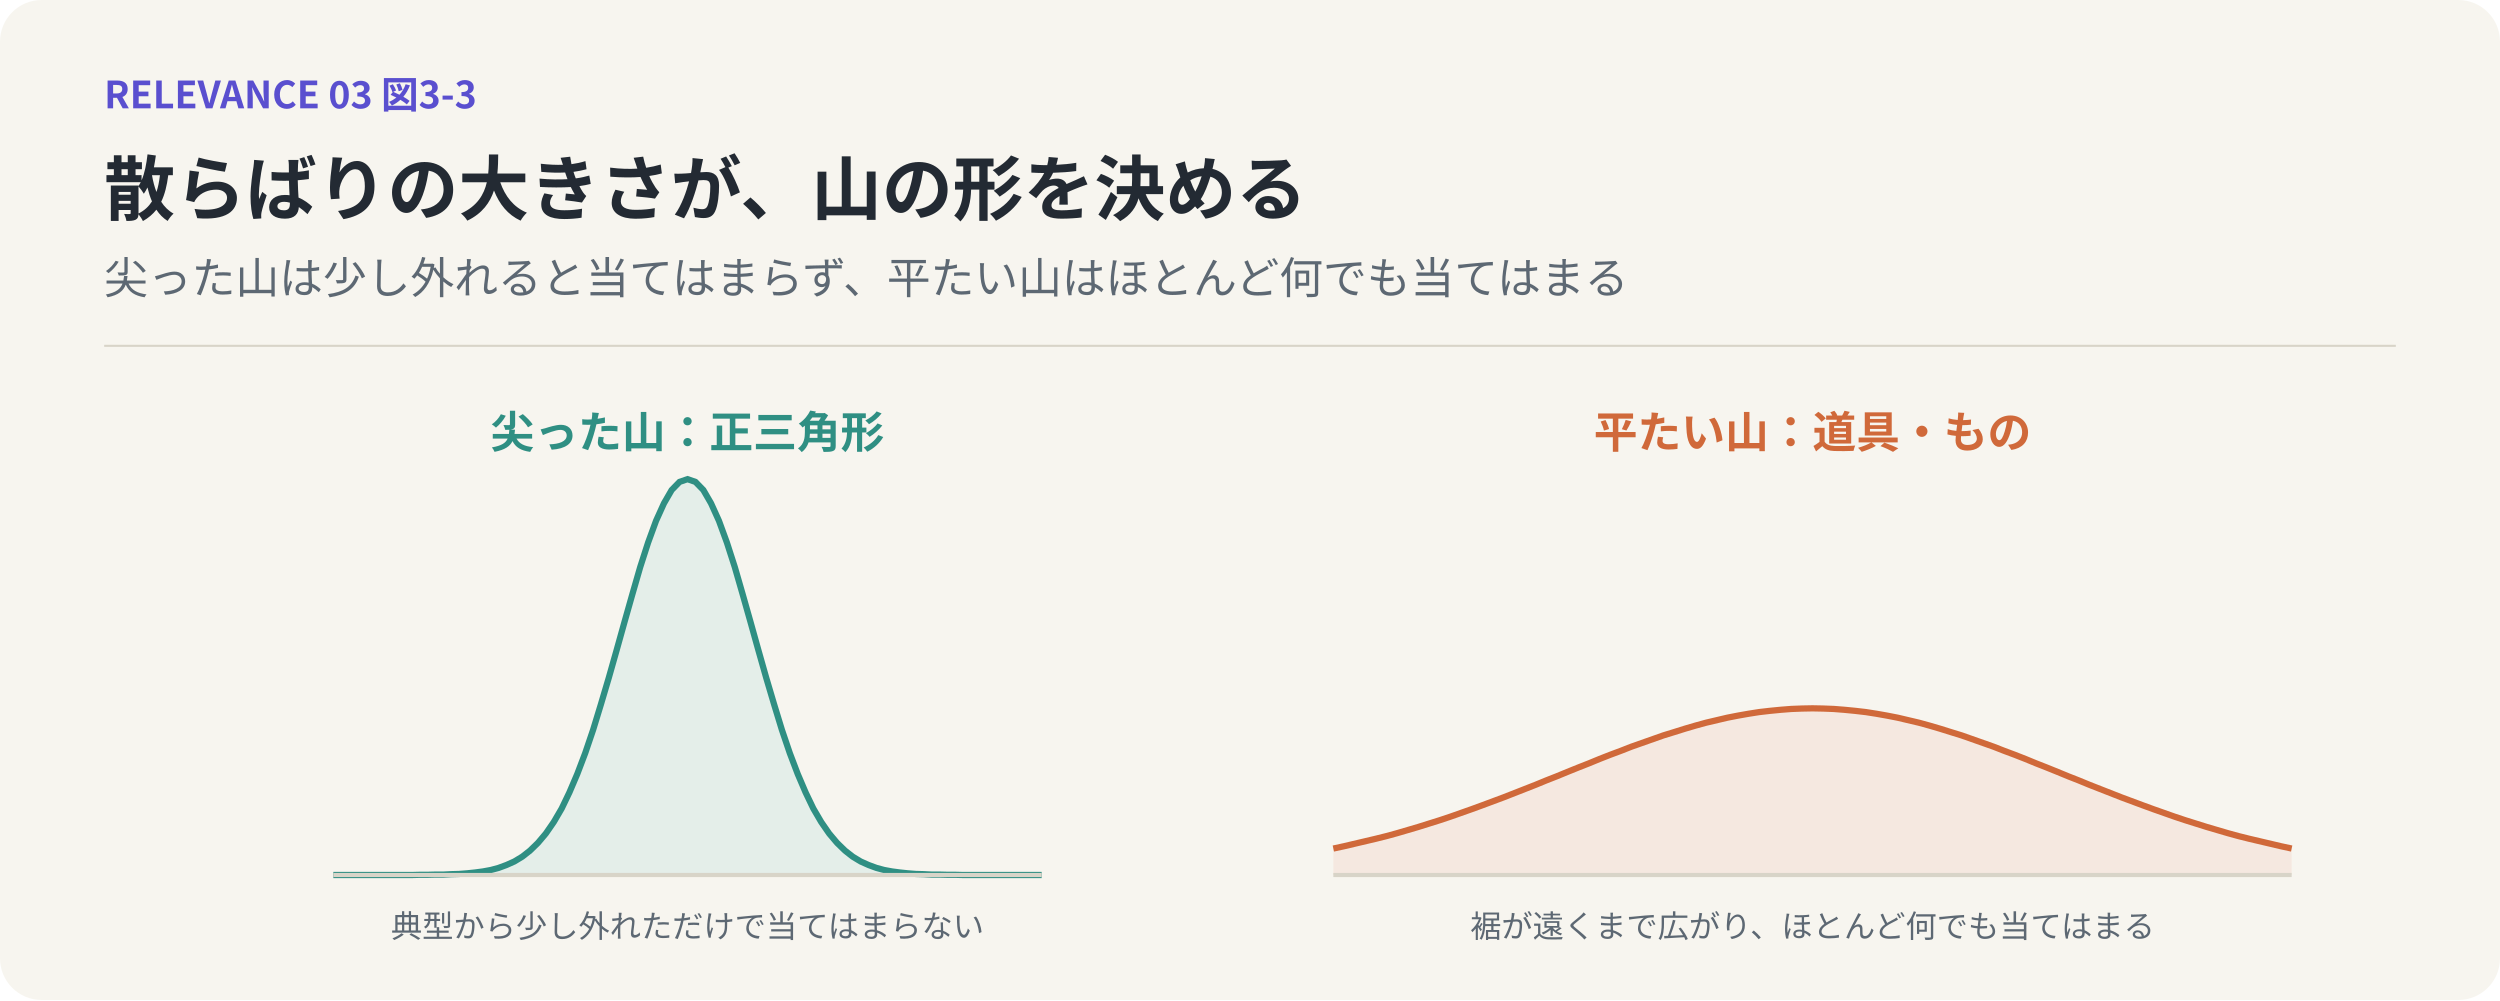
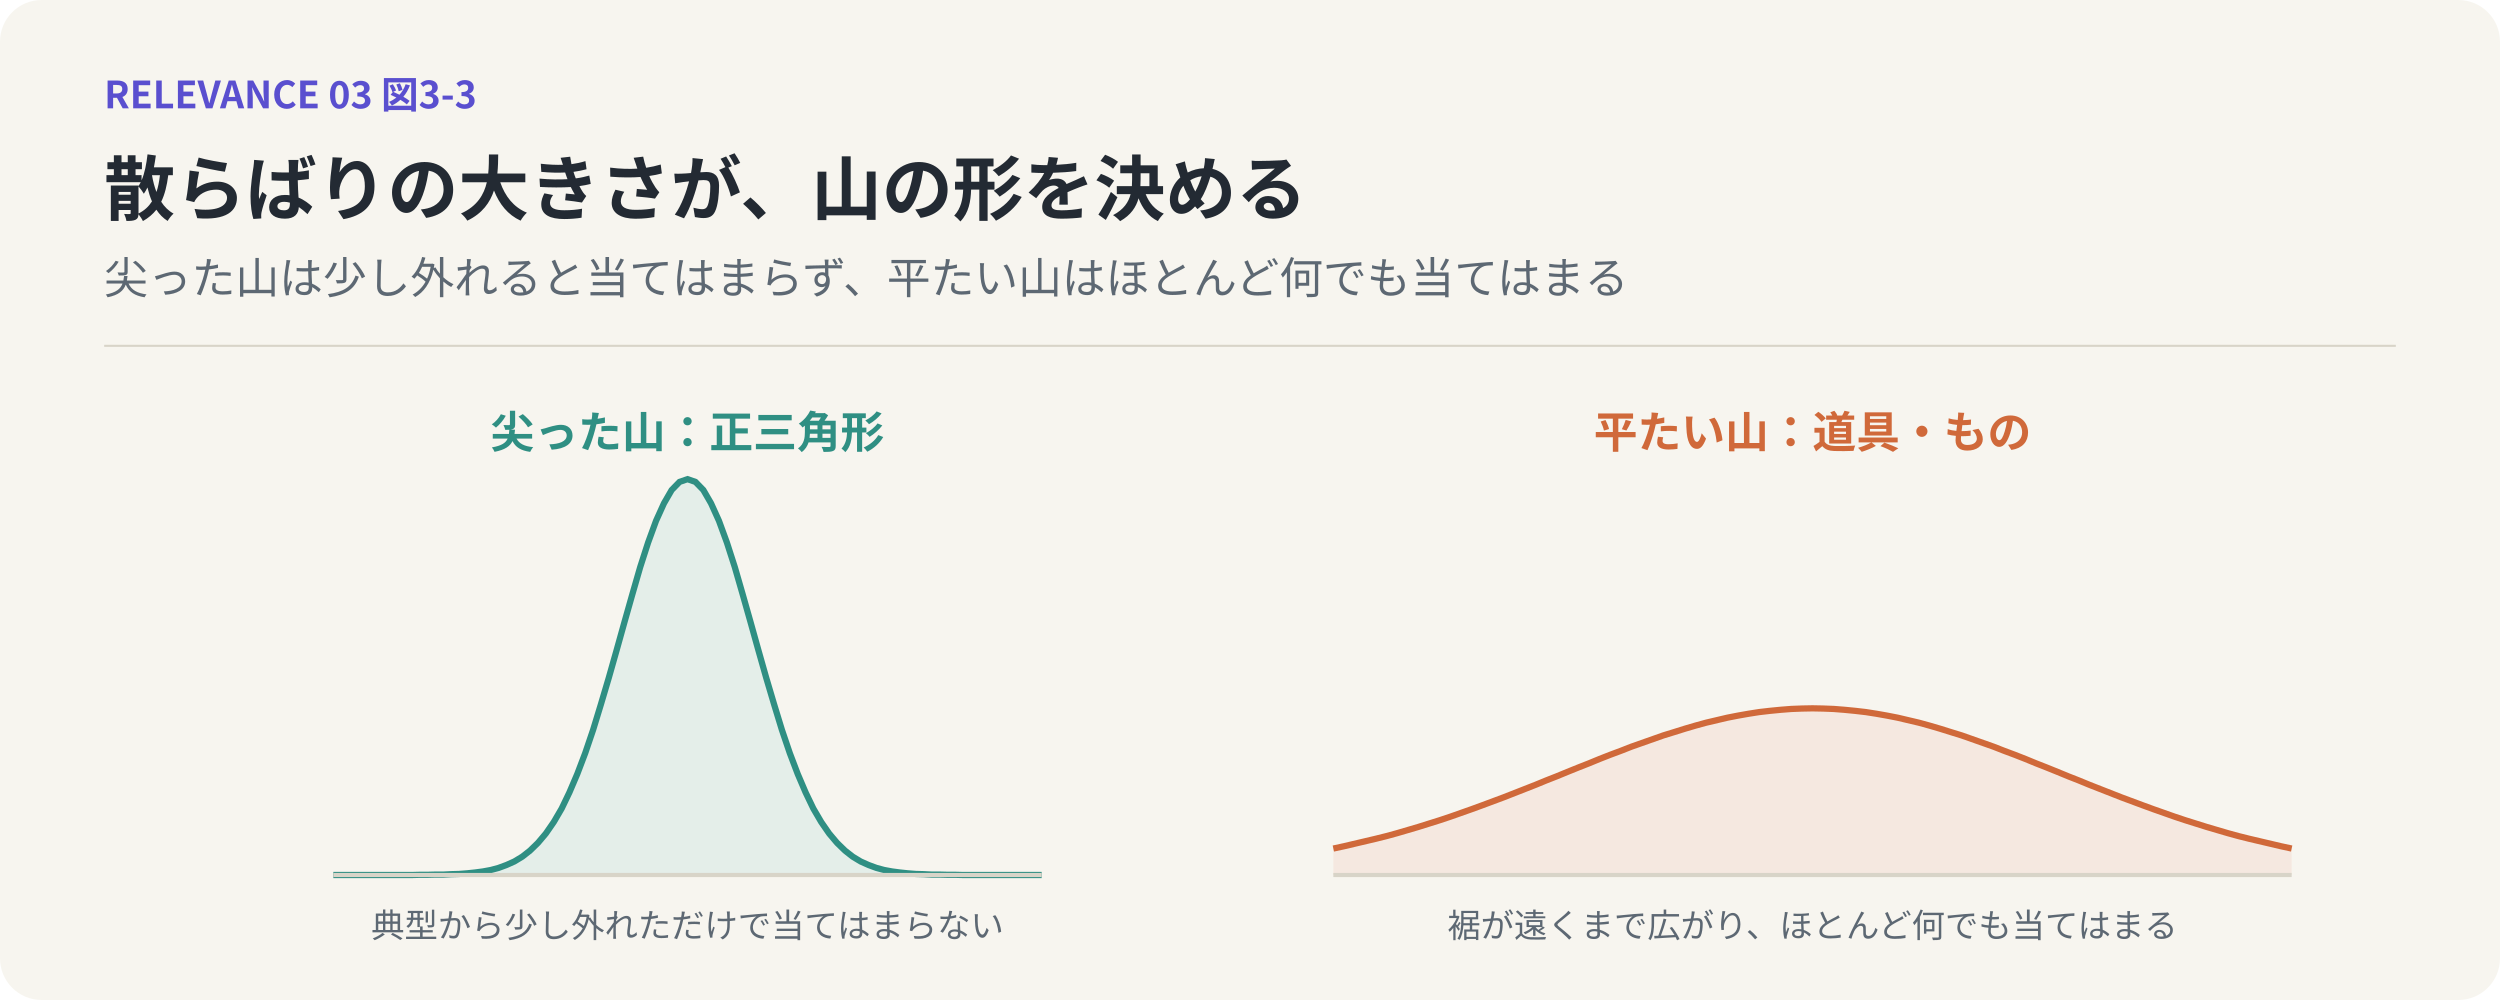
<svg xmlns="http://www.w3.org/2000/svg" width="1200" height="480" viewBox="0 0 1200 480" role="img" aria-labelledby="title desc">
  <defs>
    <marker id="arrow" markerWidth="10" markerHeight="10" refX="8" refY="5" orient="auto-start-reverse">
      <path d="M1,1 L9,5 L1,9" fill="none" stroke="#5d6873" stroke-width="1.4" />
    </marker>
  </defs>
  <rect width="1200" height="480" rx="20" fill="#f7f5ef" />
  <g font-family="system-ui, -apple-system, &quot;Hiragino Kaku Gothic ProN&quot;, &quot;Noto Sans CJK JP&quot;, Meiryo, sans-serif">
    <text x="50.0" y="52.0" fill="#5a4fcf" font-size="18" text-anchor="start" font-weight="700">RELEVANCE     03     図3-3</text>
    <text x="50.0" y="103.0" fill="#232a33" font-size="34" text-anchor="start" font-weight="700">散らばりの大きさが、山の形を決める</text>
    <text x="50.0" y="141.0" fill="#5d6873" font-size="21" text-anchor="start" font-weight="400">尖った山は少し外れると当てはまらず、平たい山はほとんど何でも当てはまる</text>
    <line x1="50.0" y1="166.0" x2="1150.0" y2="166.0" stroke="#d8d4c8" stroke-width="1" />
    <polygon points="160.0,420.0 160.0,420.0 163.8,420.0 167.6,420.0 171.3,420.0 175.1,420.0 178.9,420.0 182.7,420.0 186.4,420.0 190.2,420.0 194.0,420.0 197.8,420.0 201.6,419.9 205.3,419.9 209.1,419.8 212.9,419.8 216.7,419.6 220.4,419.5 224.2,419.2 228.0,418.8 231.8,418.3 235.6,417.6 239.3,416.6 243.1,415.2 246.9,413.5 250.7,411.2 254.4,408.3 258.2,404.6 262.0,400.1 265.8,394.6 269.6,388.1 273.3,380.4 277.1,371.5 280.9,361.5 284.7,350.3 288.4,338.2 292.2,325.4 296.0,312.0 299.8,298.4 303.6,285.0 307.3,272.2 311.1,260.4 314.9,250.0 318.7,241.6 322.4,235.2 326.2,231.3 330.0,230.0 333.8,231.3 337.6,235.2 341.3,241.6 345.1,250.0 348.9,260.4 352.7,272.2 356.4,285.0 360.2,298.4 364.0,312.0 367.8,325.4 371.6,338.2 375.3,350.3 379.1,361.5 382.9,371.5 386.7,380.4 390.4,388.1 394.2,394.6 398.0,400.1 401.8,404.6 405.6,408.3 409.3,411.2 413.1,413.5 416.9,415.2 420.7,416.6 424.4,417.6 428.2,418.3 432.0,418.8 435.8,419.2 439.6,419.5 443.3,419.6 447.1,419.8 450.9,419.8 454.7,419.9 458.4,419.9 462.2,420.0 466.0,420.0 469.8,420.0 473.6,420.0 477.3,420.0 481.1,420.0 484.9,420.0 488.7,420.0 492.4,420.0 496.2,420.0 500.0,420.0 500.0,420.0" fill="#bfe3dd" opacity="0.35" />
    <polyline points="160.0,420.0 163.8,420.0 167.6,420.0 171.3,420.0 175.1,420.0 178.9,420.0 182.7,420.0 186.4,420.0 190.2,420.0 194.0,420.0 197.8,420.0 201.6,419.9 205.3,419.9 209.1,419.8 212.9,419.8 216.7,419.6 220.4,419.5 224.2,419.2 228.0,418.8 231.8,418.3 235.6,417.6 239.3,416.6 243.1,415.2 246.9,413.5 250.7,411.2 254.4,408.3 258.2,404.6 262.0,400.1 265.8,394.6 269.6,388.1 273.3,380.4 277.1,371.5 280.9,361.5 284.7,350.3 288.4,338.2 292.2,325.4 296.0,312.0 299.8,298.4 303.6,285.0 307.3,272.2 311.1,260.4 314.9,250.0 318.7,241.6 322.4,235.2 326.2,231.3 330.0,230.0 333.8,231.3 337.6,235.2 341.3,241.6 345.1,250.0 348.9,260.4 352.7,272.2 356.4,285.0 360.2,298.4 364.0,312.0 367.8,325.4 371.6,338.2 375.3,350.3 379.1,361.5 382.9,371.5 386.7,380.4 390.4,388.1 394.2,394.6 398.0,400.1 401.8,404.6 405.6,408.3 409.3,411.2 413.1,413.5 416.9,415.2 420.7,416.6 424.4,417.6 428.2,418.3 432.0,418.8 435.8,419.2 439.6,419.5 443.3,419.6 447.1,419.8 450.9,419.8 454.7,419.9 458.4,419.9 462.2,420.0 466.0,420.0 469.8,420.0 473.6,420.0 477.3,420.0 481.1,420.0 484.9,420.0 488.7,420.0 492.4,420.0 496.2,420.0 500.0,420.0" fill="none" stroke="#2f8f83" stroke-width="3" />
    <line x1="160.0" y1="420.0" x2="500.0" y2="420.0" stroke="#d8d4c8" stroke-width="2" />
    <text x="330.0" y="215.0" fill="#2f8f83" font-size="21" text-anchor="middle" font-weight="700">尖った山：正三角形</text>
-     <text x="330.0" y="450.0" fill="#5d6873" font-size="15" text-anchor="middle" font-weight="400">典型から少し外れただけで当てはまらない</text>
+     <text x="330.0" y="450.0" fill="#5d6873" font-size="16" text-anchor="middle" font-weight="400">典型から少し外れただけで当てはまらない</text>
    <polygon points="640.0,420.0 640.0,407.3 645.1,406.2 650.2,405.0 655.3,403.8 660.4,402.6 665.6,401.3 670.7,399.9 675.8,398.4 680.9,396.9 686.0,395.3 691.1,393.7 696.2,392.0 701.3,390.2 706.4,388.4 711.6,386.5 716.7,384.6 721.8,382.7 726.9,380.7 732.0,378.7 737.1,376.7 742.2,374.6 747.3,372.6 752.4,370.5 757.6,368.4 762.7,366.4 767.8,364.3 772.9,362.3 778.0,360.4 783.1,358.4 788.2,356.6 793.3,354.8 798.4,353.0 803.6,351.4 808.7,349.8 813.8,348.3 818.9,346.9 824.0,345.7 829.1,344.5 834.2,343.5 839.3,342.6 844.4,341.8 849.6,341.2 854.7,340.7 859.8,340.3 864.9,340.1 870.0,340.0 875.1,340.1 880.2,340.3 885.3,340.7 890.4,341.2 895.6,341.8 900.7,342.6 905.8,343.5 910.9,344.5 916.0,345.7 921.1,346.9 926.2,348.3 931.3,349.8 936.4,351.4 941.6,353.0 946.7,354.8 951.8,356.6 956.9,358.4 962.0,360.4 967.1,362.3 972.2,364.3 977.3,366.4 982.4,368.4 987.6,370.5 992.7,372.6 997.8,374.6 1002.9,376.7 1008.0,378.7 1013.1,380.7 1018.2,382.7 1023.3,384.6 1028.4,386.5 1033.6,388.4 1038.7,390.2 1043.8,392.0 1048.9,393.7 1054.0,395.3 1059.1,396.9 1064.2,398.4 1069.3,399.9 1074.4,401.3 1079.6,402.6 1084.7,403.8 1089.8,405.0 1094.9,406.2 1100.0,407.3 1100.0,420.0" fill="#f2d2c2" opacity="0.35" />
    <polyline points="640.0,407.3 645.1,406.2 650.2,405.0 655.3,403.8 660.4,402.6 665.6,401.3 670.7,399.9 675.8,398.4 680.9,396.9 686.0,395.3 691.1,393.7 696.2,392.0 701.3,390.2 706.4,388.4 711.6,386.5 716.7,384.6 721.8,382.7 726.9,380.7 732.0,378.7 737.1,376.7 742.2,374.6 747.3,372.6 752.4,370.5 757.6,368.4 762.7,366.4 767.8,364.3 772.9,362.3 778.0,360.4 783.1,358.4 788.2,356.6 793.3,354.8 798.4,353.0 803.6,351.4 808.7,349.8 813.8,348.3 818.9,346.9 824.0,345.7 829.1,344.5 834.2,343.5 839.3,342.6 844.4,341.8 849.6,341.2 854.7,340.7 859.8,340.3 864.9,340.1 870.0,340.0 875.1,340.1 880.2,340.3 885.3,340.7 890.4,341.2 895.6,341.8 900.7,342.6 905.8,343.5 910.9,344.5 916.0,345.7 921.1,346.9 926.2,348.3 931.3,349.8 936.4,351.4 941.6,353.0 946.7,354.8 951.8,356.6 956.9,358.4 962.0,360.4 967.1,362.3 972.2,364.3 977.3,366.4 982.4,368.4 987.6,370.5 992.7,372.6 997.8,374.6 1002.9,376.7 1008.0,378.7 1013.1,380.7 1018.2,382.7 1023.3,384.6 1028.4,386.5 1033.6,388.4 1038.7,390.2 1043.8,392.0 1048.9,393.7 1054.0,395.3 1059.1,396.9 1064.2,398.4 1069.3,399.9 1074.4,401.3 1079.6,402.6 1084.7,403.8 1089.8,405.0 1094.9,406.2 1100.0,407.3" fill="none" stroke="#d0693a" stroke-width="3" />
    <line x1="640.0" y1="420.0" x2="1100.0" y2="420.0" stroke="#d8d4c8" stroke-width="2" />
    <text x="870.0" y="215.0" fill="#d0693a" font-size="21" text-anchor="middle" font-weight="700">平たい山：道具・もの</text>
-     <text x="870.0" y="450.0" fill="#5d6873" font-size="15" text-anchor="middle" font-weight="400">裾が遠くまで広がり、ほとんど何でも当てはまる</text>
+     <text x="870.0" y="450.0" fill="#5d6873" font-size="16" text-anchor="middle" font-weight="400">裾が遠くまで広がり、ほとんど何でも当てはまる</text>
  </g>
</svg>
